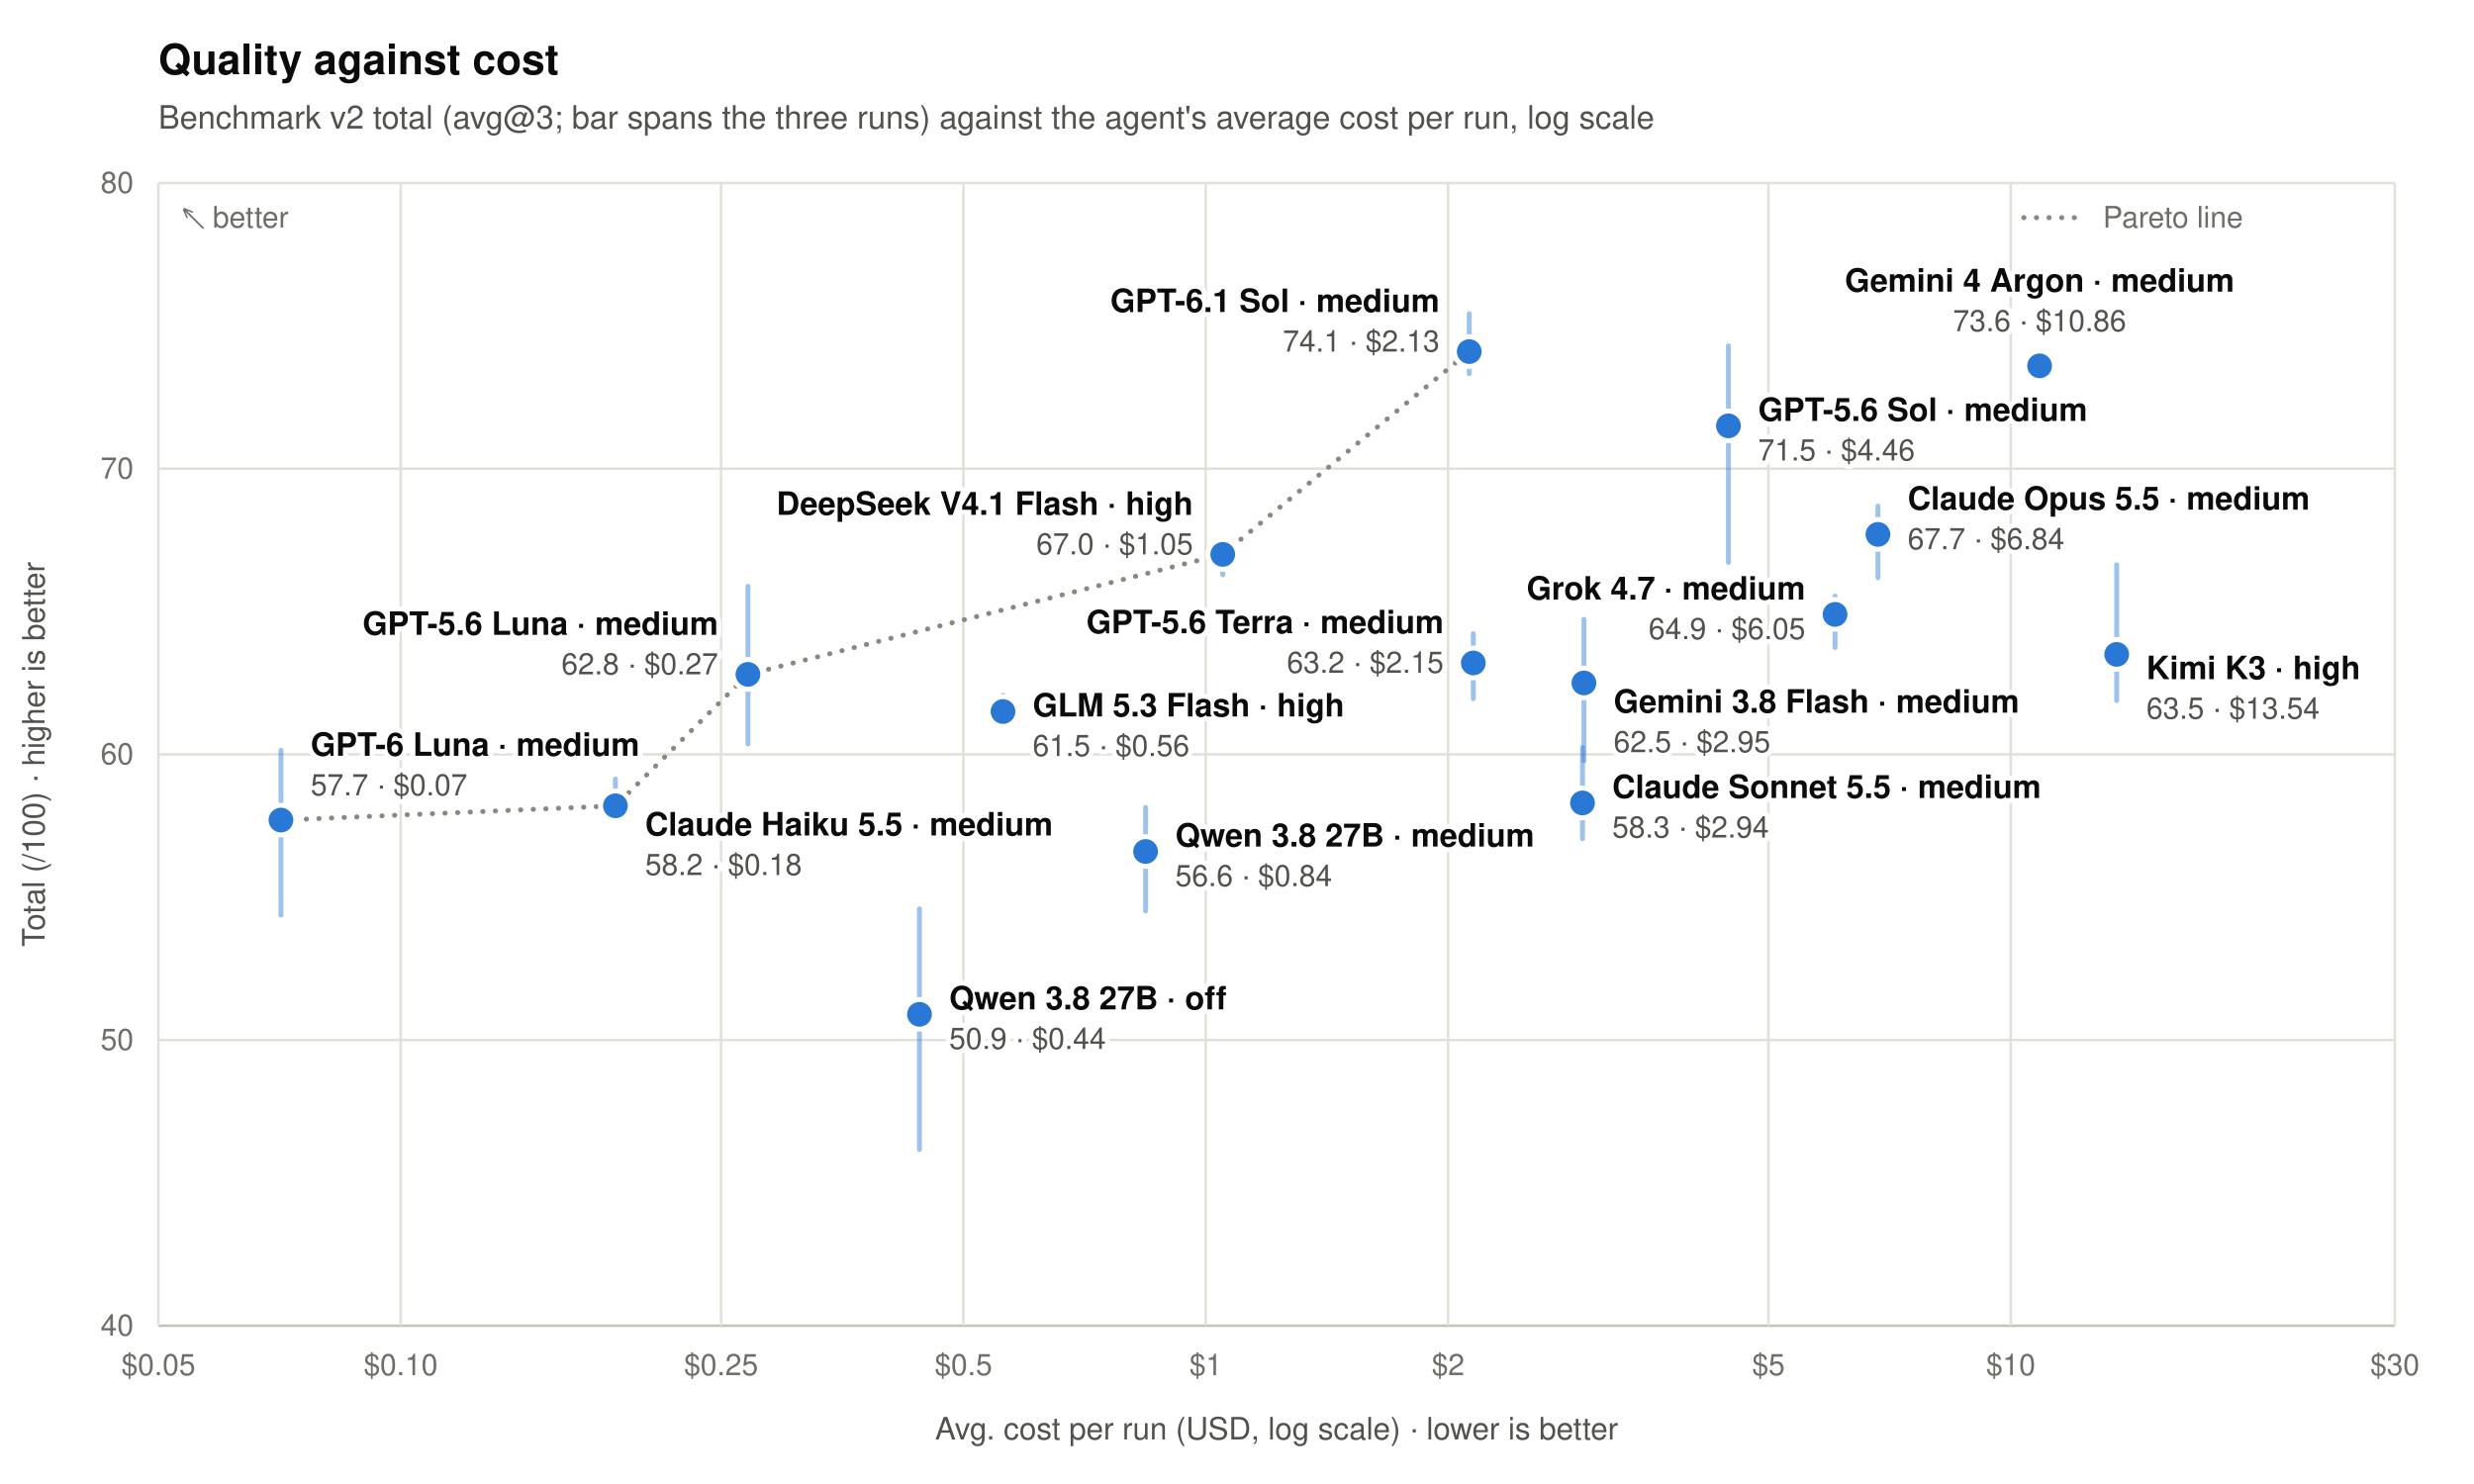
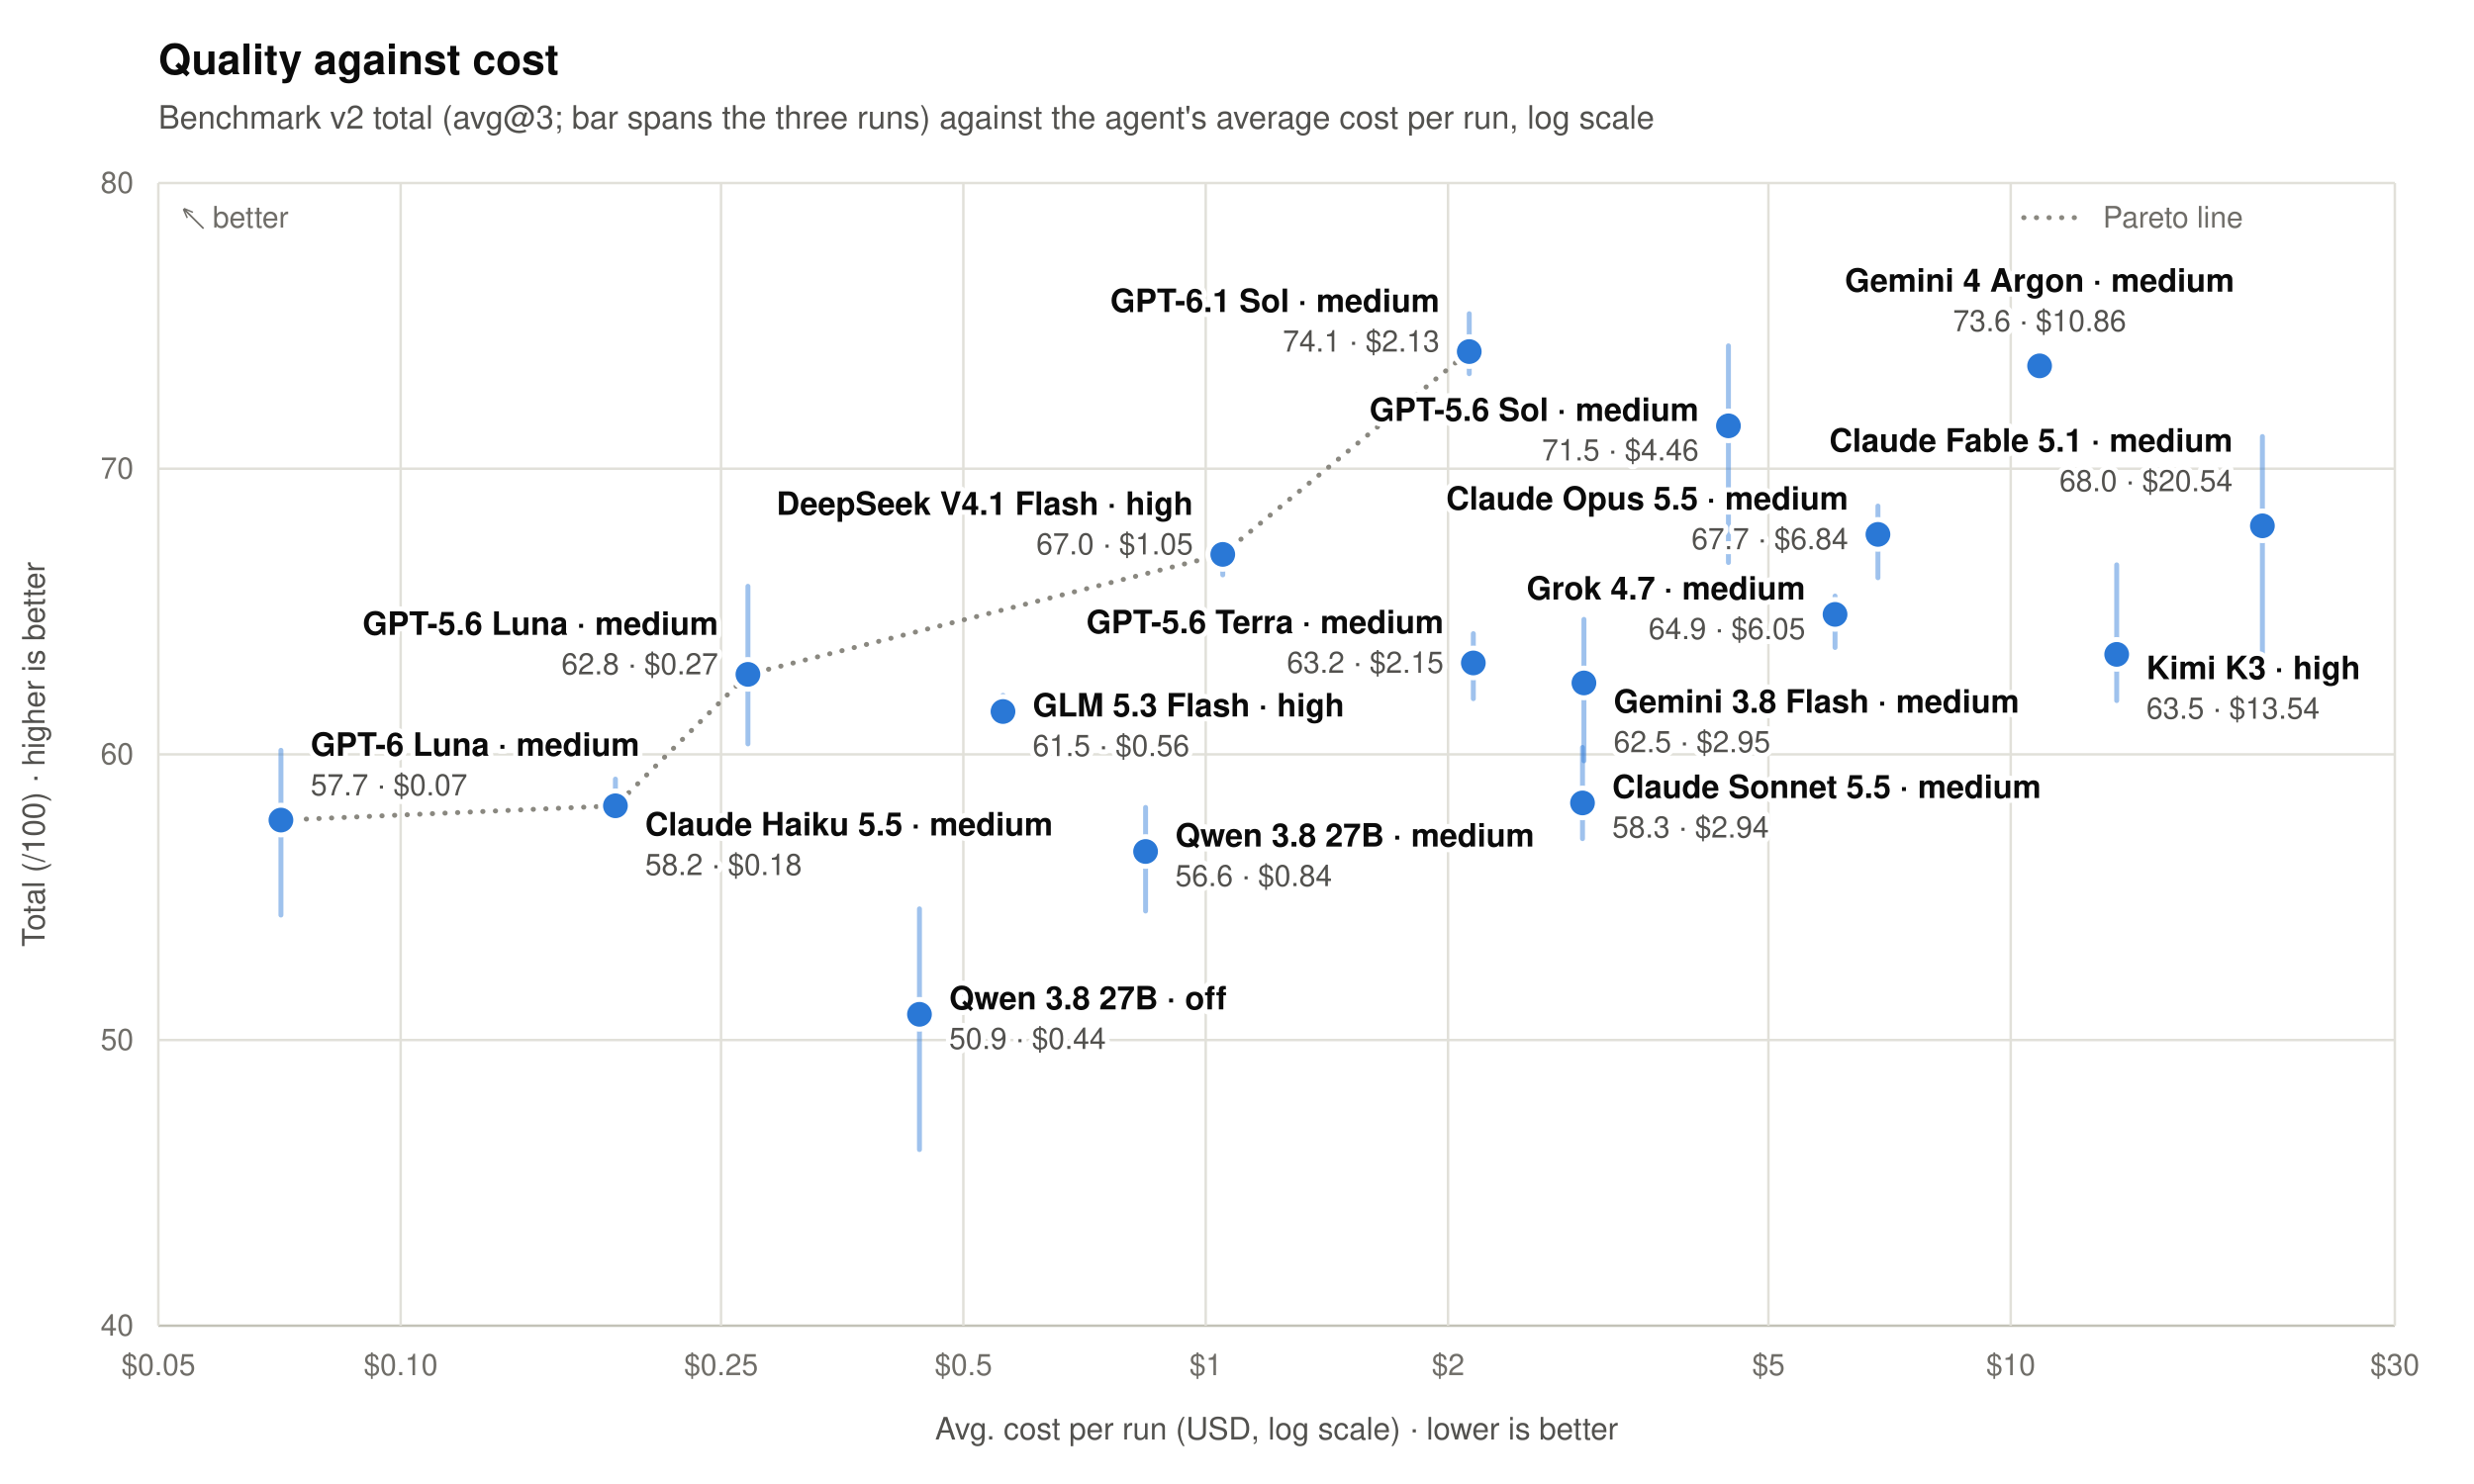
<svg xmlns="http://www.w3.org/2000/svg" width="1000" height="600" viewBox="0 0 1000 600" role="img" aria-labelledby="t d">
  <rect width="1000" height="600" fill="#ffffff" />
  <g font-family="system-ui, -apple-system, 'Segoe UI', Helvetica, Arial, sans-serif">
    <text x="64" y="30" font-size="17" font-weight="600" fill="#0b0b0b">Quality against cost</text>
    <text x="64" y="52" font-size="13" fill="#52514e">Benchmark v2 total (avg@3; bar spans the three runs) against the agent's average cost per run, log scale</text>
    <line x1="64" x2="968" y1="536" y2="536" stroke="#c3c2b7" stroke-width="1" />
    <text x="54" y="540" font-size="12" text-anchor="end" fill="#6f6d68" style="font-variant-numeric: tabular-nums">40</text>
    <line x1="64" x2="968" y1="420.5" y2="420.5" stroke="#e1e0d9" stroke-width="1" />
    <text x="54" y="424.5" font-size="12" text-anchor="end" fill="#6f6d68" style="font-variant-numeric: tabular-nums">50</text>
    <line x1="64" x2="968" y1="305" y2="305" stroke="#e1e0d9" stroke-width="1" />
    <text x="54" y="309" font-size="12" text-anchor="end" fill="#6f6d68" style="font-variant-numeric: tabular-nums">60</text>
    <line x1="64" x2="968" y1="189.5" y2="189.5" stroke="#e1e0d9" stroke-width="1" />
    <text x="54" y="193.5" font-size="12" text-anchor="end" fill="#6f6d68" style="font-variant-numeric: tabular-nums">70</text>
    <line x1="64" x2="968" y1="74" y2="74" stroke="#e1e0d9" stroke-width="1" />
    <text x="54" y="78" font-size="12" text-anchor="end" fill="#6f6d68" style="font-variant-numeric: tabular-nums">80</text>
    <line x1="64" x2="64" y1="74" y2="536" stroke="#e1e0d9" stroke-width="1" />
    <text x="64" y="556" font-size="12" text-anchor="middle" fill="#6f6d68" style="font-variant-numeric: tabular-nums">$0.05</text>
    <line x1="161.954" x2="161.954" y1="74" y2="536" stroke="#e1e0d9" stroke-width="1" />
    <text x="161.954" y="556" font-size="12" text-anchor="middle" fill="#6f6d68" style="font-variant-numeric: tabular-nums">$0.10</text>
    <line x1="291.442" x2="291.442" y1="74" y2="536" stroke="#e1e0d9" stroke-width="1" />
    <text x="291.442" y="556" font-size="12" text-anchor="middle" fill="#6f6d68" style="font-variant-numeric: tabular-nums">$0.25</text>
    <line x1="389.396" x2="389.396" y1="74" y2="536" stroke="#e1e0d9" stroke-width="1" />
    <text x="389.396" y="556" font-size="12" text-anchor="middle" fill="#6f6d68" style="font-variant-numeric: tabular-nums">$0.5</text>
    <line x1="487.35" x2="487.35" y1="74" y2="536" stroke="#e1e0d9" stroke-width="1" />
    <text x="487.35" y="556" font-size="12" text-anchor="middle" fill="#6f6d68" style="font-variant-numeric: tabular-nums">$1</text>
    <line x1="585.304" x2="585.304" y1="74" y2="536" stroke="#e1e0d9" stroke-width="1" />
    <text x="585.304" y="556" font-size="12" text-anchor="middle" fill="#6f6d68" style="font-variant-numeric: tabular-nums">$2</text>
    <line x1="714.793" x2="714.793" y1="74" y2="536" stroke="#e1e0d9" stroke-width="1" />
    <text x="714.793" y="556" font-size="12" text-anchor="middle" fill="#6f6d68" style="font-variant-numeric: tabular-nums">$5</text>
    <line x1="812.747" x2="812.747" y1="74" y2="536" stroke="#e1e0d9" stroke-width="1" />
    <text x="812.747" y="556" font-size="12" text-anchor="middle" fill="#6f6d68" style="font-variant-numeric: tabular-nums">$10</text>
    <line x1="968" x2="968" y1="74" y2="536" stroke="#e1e0d9" stroke-width="1" />
    <text x="968" y="556" font-size="12" text-anchor="middle" fill="#6f6d68" style="font-variant-numeric: tabular-nums">$30</text>
    <text x="516" y="582" font-size="12.5" text-anchor="middle" fill="#52514e">Avg. cost per run (USD, log scale) · lower is better</text>
    <text transform="translate(18 305) rotate(-90)" font-size="12.5" text-anchor="middle" fill="#52514e">Total (/100) · higher is better</text>
    <text x="74" y="92" font-size="12" fill="#6f6d68">↖ better</text>
    <polyline points="113.6,331.6 248.8,325.8 302.3,272.7 494.2,224.1 593.9,142.1" fill="none" stroke="#8a8880" stroke-width="2" stroke-dasharray="0.1 5" stroke-linecap="round" />
    <line x1="818" x2="842" y1="88" y2="88" stroke="#8a8880" stroke-width="2" stroke-dasharray="0.1 5" stroke-linecap="round" />
    <text x="850" y="92" font-size="12" fill="#6f6d68">Pareto line</text>
    <line x1="593.872" x2="593.872" y1="151.096" y2="126.841" stroke="#2a78d6" stroke-width="2" stroke-linecap="round" opacity="0.45" />
    <line x1="698.641" x2="698.641" y1="227.422" y2="139.835" stroke="#2a78d6" stroke-width="2" stroke-linecap="round" opacity="0.45" />
    <line x1="494.245" x2="494.245" y1="232.428" y2="219.049" stroke="#2a78d6" stroke-width="2" stroke-linecap="round" opacity="0.45" />
    <line x1="595.525" x2="595.525" y1="282.477" y2="256.201" stroke="#2a78d6" stroke-width="2" stroke-linecap="round" opacity="0.45" />
    <line x1="302.318" x2="302.318" y1="300.765" y2="237.048" stroke="#2a78d6" stroke-width="2" stroke-linecap="round" opacity="0.45" />
    <line x1="113.554" x2="113.554" y1="369.969" y2="303.364" stroke="#2a78d6" stroke-width="2" stroke-linecap="round" opacity="0.45" />
    <line x1="463.047" x2="463.047" y1="368.333" y2="326.464" stroke="#2a78d6" stroke-width="2" stroke-linecap="round" opacity="0.45" />
    <line x1="371.652" x2="371.652" y1="464.775" y2="367.466" stroke="#2a78d6" stroke-width="2" stroke-linecap="round" opacity="0.45" />
    <line x1="759.074" x2="759.074" y1="233.582" y2="204.611" stroke="#2a78d6" stroke-width="2" stroke-linecap="round" opacity="0.45" />
    <line x1="741.731" x2="741.731" y1="261.784" y2="240.994" stroke="#2a78d6" stroke-width="2" stroke-linecap="round" opacity="0.45" />
    <line x1="855.575" x2="855.575" y1="283.247" y2="228.385" stroke="#2a78d6" stroke-width="2" stroke-linecap="round" opacity="0.45" />
    <line x1="640.229" x2="640.229" y1="307.599" y2="250.426" stroke="#2a78d6" stroke-width="2" stroke-linecap="round" opacity="0.45" />
    <line x1="405.412" x2="405.412" y1="292.872" y2="281.13" stroke="#2a78d6" stroke-width="2" stroke-linecap="round" opacity="0.45" />
    <line x1="248.753" x2="248.753" y1="330.506" y2="315.01" stroke="#2a78d6" stroke-width="2" stroke-linecap="round" opacity="0.45" />
    <line x1="639.653" x2="639.653" y1="339.072" y2="302.209" stroke="#2a78d6" stroke-width="2" stroke-linecap="round" opacity="0.45" />
    <line x1="824.412" x2="824.412" y1="151.096" y2="145.418" stroke="#2a78d6" stroke-width="2" stroke-linecap="round" opacity="0.45" />
+     <line x1="914.468" x2="914.468" y1="269.484" y2="176.506" stroke="#2a78d6" stroke-width="2" stroke-linecap="round" opacity="0.45" />
    <circle cx="593.872" cy="142.145" r="6" fill="#2a78d6" stroke="#ffffff" stroke-width="2" />
    <circle cx="698.641" cy="172.175" r="6" fill="#2a78d6" stroke="#ffffff" stroke-width="2" />
    <circle cx="494.245" cy="224.15" r="6" fill="#2a78d6" stroke="#ffffff" stroke-width="2" />
    <circle cx="595.525" cy="268.04" r="6" fill="#2a78d6" stroke="#ffffff" stroke-width="2" />
    <circle cx="302.318" cy="272.66" r="6" fill="#2a78d6" stroke="#ffffff" stroke-width="2" />
    <circle cx="113.554" cy="331.565" r="6" fill="#2a78d6" stroke="#ffffff" stroke-width="2" />
    <circle cx="463.047" cy="344.27" r="6" fill="#2a78d6" stroke="#ffffff" stroke-width="2" />
    <circle cx="371.652" cy="410.105" r="6" fill="#2a78d6" stroke="#ffffff" stroke-width="2" />
    <circle cx="759.074" cy="216.065" r="6" fill="#2a78d6" stroke="#ffffff" stroke-width="2" />
    <circle cx="741.731" cy="248.405" r="6" fill="#2a78d6" stroke="#ffffff" stroke-width="2" />
    <circle cx="855.575" cy="264.575" r="6" fill="#2a78d6" stroke="#ffffff" stroke-width="2" />
    <circle cx="640.229" cy="276.125" r="6" fill="#2a78d6" stroke="#ffffff" stroke-width="2" />
    <circle cx="405.412" cy="287.675" r="6" fill="#2a78d6" stroke="#ffffff" stroke-width="2" />
    <circle cx="248.753" cy="325.79" r="6" fill="#2a78d6" stroke="#ffffff" stroke-width="2" />
    <circle cx="639.653" cy="324.635" r="6" fill="#2a78d6" stroke="#ffffff" stroke-width="2" />
    <circle cx="824.412" cy="147.92" r="6" fill="#2a78d6" stroke="#ffffff" stroke-width="2" />
+     <circle cx="914.468" cy="212.6" r="6" fill="#2a78d6" stroke="#ffffff" stroke-width="2" />
    <text x="581.872" y="126.145" font-size="13" font-weight="600" text-anchor="end" fill="#0b0b0b" stroke="#ffffff" stroke-width="4" stroke-linejoin="round" paint-order="stroke">GPT-6.1 Sol · medium</text>
    <text x="581.872" y="142.145" font-size="12" text-anchor="end" fill="#52514e" stroke="#ffffff" stroke-width="4" stroke-linejoin="round" paint-order="stroke" style="font-variant-numeric: tabular-nums">74.1 · $2.13</text>
-     <text x="710.641" y="170.175" font-size="13" font-weight="600" text-anchor="start" fill="#0b0b0b" stroke="#ffffff" stroke-width="4" stroke-linejoin="round" paint-order="stroke">GPT-5.6 Sol · medium</text>
-     <text x="710.641" y="186.175" font-size="12" text-anchor="start" fill="#52514e" stroke="#ffffff" stroke-width="4" stroke-linejoin="round" paint-order="stroke" style="font-variant-numeric: tabular-nums">71.5 · $4.46</text>
+     <text x="686.641" y="170.175" font-size="13" font-weight="600" text-anchor="end" fill="#0b0b0b" stroke="#ffffff" stroke-width="4" stroke-linejoin="round" paint-order="stroke">GPT-5.6 Sol · medium</text>
+     <text x="686.641" y="186.175" font-size="12" text-anchor="end" fill="#52514e" stroke="#ffffff" stroke-width="4" stroke-linejoin="round" paint-order="stroke" style="font-variant-numeric: tabular-nums">71.5 · $4.46</text>
    <text x="482.245" y="208.15" font-size="13" font-weight="600" text-anchor="end" fill="#0b0b0b" stroke="#ffffff" stroke-width="4" stroke-linejoin="round" paint-order="stroke">DeepSeek V4.1 Flash · high</text>
    <text x="482.245" y="224.15" font-size="12" text-anchor="end" fill="#52514e" stroke="#ffffff" stroke-width="4" stroke-linejoin="round" paint-order="stroke" style="font-variant-numeric: tabular-nums">67.0 · $1.05</text>
    <text x="583.525" y="256.04" font-size="13" font-weight="600" text-anchor="end" fill="#0b0b0b" stroke="#ffffff" stroke-width="4" stroke-linejoin="round" paint-order="stroke">GPT-5.6 Terra · medium</text>
    <text x="583.525" y="272.04" font-size="12" text-anchor="end" fill="#52514e" stroke="#ffffff" stroke-width="4" stroke-linejoin="round" paint-order="stroke" style="font-variant-numeric: tabular-nums">63.2 · $2.15</text>
    <text x="290.318" y="256.66" font-size="13" font-weight="600" text-anchor="end" fill="#0b0b0b" stroke="#ffffff" stroke-width="4" stroke-linejoin="round" paint-order="stroke">GPT-5.6 Luna · medium</text>
    <text x="290.318" y="272.66" font-size="12" text-anchor="end" fill="#52514e" stroke="#ffffff" stroke-width="4" stroke-linejoin="round" paint-order="stroke" style="font-variant-numeric: tabular-nums">62.8 · $0.27</text>
    <text x="125.554" y="305.565" font-size="13" font-weight="600" text-anchor="start" fill="#0b0b0b" stroke="#ffffff" stroke-width="4" stroke-linejoin="round" paint-order="stroke">GPT-6 Luna · medium</text>
    <text x="125.554" y="321.565" font-size="12" text-anchor="start" fill="#52514e" stroke="#ffffff" stroke-width="4" stroke-linejoin="round" paint-order="stroke" style="font-variant-numeric: tabular-nums">57.7 · $0.07</text>
    <text x="475.047" y="342.27" font-size="13" font-weight="600" text-anchor="start" fill="#0b0b0b" stroke="#ffffff" stroke-width="4" stroke-linejoin="round" paint-order="stroke">Qwen 3.8 27B · medium</text>
    <text x="475.047" y="358.27" font-size="12" text-anchor="start" fill="#52514e" stroke="#ffffff" stroke-width="4" stroke-linejoin="round" paint-order="stroke" style="font-variant-numeric: tabular-nums">56.6 · $0.84</text>
    <text x="383.652" y="408.105" font-size="13" font-weight="600" text-anchor="start" fill="#0b0b0b" stroke="#ffffff" stroke-width="4" stroke-linejoin="round" paint-order="stroke">Qwen 3.8 27B · off</text>
    <text x="383.652" y="424.105" font-size="12" text-anchor="start" fill="#52514e" stroke="#ffffff" stroke-width="4" stroke-linejoin="round" paint-order="stroke" style="font-variant-numeric: tabular-nums">50.9 · $0.44</text>
-     <text x="771.074" y="206.065" font-size="13" font-weight="600" text-anchor="start" fill="#0b0b0b" stroke="#ffffff" stroke-width="4" stroke-linejoin="round" paint-order="stroke">Claude Opus 5.5 · medium</text>
-     <text x="771.074" y="222.065" font-size="12" text-anchor="start" fill="#52514e" stroke="#ffffff" stroke-width="4" stroke-linejoin="round" paint-order="stroke" style="font-variant-numeric: tabular-nums">67.7 · $6.84</text>
+     <text x="747.074" y="206.065" font-size="13" font-weight="600" text-anchor="end" fill="#0b0b0b" stroke="#ffffff" stroke-width="4" stroke-linejoin="round" paint-order="stroke">Claude Opus 5.5 · medium</text>
+     <text x="747.074" y="222.065" font-size="12" text-anchor="end" fill="#52514e" stroke="#ffffff" stroke-width="4" stroke-linejoin="round" paint-order="stroke" style="font-variant-numeric: tabular-nums">67.7 · $6.84</text>
    <text x="729.731" y="242.405" font-size="13" font-weight="600" text-anchor="end" fill="#0b0b0b" stroke="#ffffff" stroke-width="4" stroke-linejoin="round" paint-order="stroke">Grok 4.7 · medium</text>
    <text x="729.731" y="258.405" font-size="12" text-anchor="end" fill="#52514e" stroke="#ffffff" stroke-width="4" stroke-linejoin="round" paint-order="stroke" style="font-variant-numeric: tabular-nums">64.9 · $6.05</text>
    <text x="867.575" y="274.575" font-size="13" font-weight="600" text-anchor="start" fill="#0b0b0b" stroke="#ffffff" stroke-width="4" stroke-linejoin="round" paint-order="stroke">Kimi K3 · high</text>
    <text x="867.575" y="290.575" font-size="12" text-anchor="start" fill="#52514e" stroke="#ffffff" stroke-width="4" stroke-linejoin="round" paint-order="stroke" style="font-variant-numeric: tabular-nums">63.5 · $13.54</text>
    <text x="652.229" y="288.125" font-size="13" font-weight="600" text-anchor="start" fill="#0b0b0b" stroke="#ffffff" stroke-width="4" stroke-linejoin="round" paint-order="stroke">Gemini 3.8 Flash · medium</text>
    <text x="652.229" y="304.125" font-size="12" text-anchor="start" fill="#52514e" stroke="#ffffff" stroke-width="4" stroke-linejoin="round" paint-order="stroke" style="font-variant-numeric: tabular-nums">62.5 · $2.95</text>
    <text x="417.412" y="289.675" font-size="13" font-weight="600" text-anchor="start" fill="#0b0b0b" stroke="#ffffff" stroke-width="4" stroke-linejoin="round" paint-order="stroke">GLM 5.3 Flash · high</text>
    <text x="417.412" y="305.675" font-size="12" text-anchor="start" fill="#52514e" stroke="#ffffff" stroke-width="4" stroke-linejoin="round" paint-order="stroke" style="font-variant-numeric: tabular-nums">61.5 · $0.56</text>
    <text x="260.753" y="337.79" font-size="13" font-weight="600" text-anchor="start" fill="#0b0b0b" stroke="#ffffff" stroke-width="4" stroke-linejoin="round" paint-order="stroke">Claude Haiku 5.5 · medium</text>
    <text x="260.753" y="353.79" font-size="12" text-anchor="start" fill="#52514e" stroke="#ffffff" stroke-width="4" stroke-linejoin="round" paint-order="stroke" style="font-variant-numeric: tabular-nums">58.2 · $0.18</text>
    <text x="651.653" y="322.635" font-size="13" font-weight="600" text-anchor="start" fill="#0b0b0b" stroke="#ffffff" stroke-width="4" stroke-linejoin="round" paint-order="stroke">Claude Sonnet 5.5 · medium</text>
    <text x="651.653" y="338.635" font-size="12" text-anchor="start" fill="#52514e" stroke="#ffffff" stroke-width="4" stroke-linejoin="round" paint-order="stroke" style="font-variant-numeric: tabular-nums">58.3 · $2.94</text>
    <text x="824.412" y="117.92" font-size="13" font-weight="600" text-anchor="middle" fill="#0b0b0b" stroke="#ffffff" stroke-width="4" stroke-linejoin="round" paint-order="stroke">Gemini 4 Argon · medium</text>
    <text x="824.412" y="133.92" font-size="12" text-anchor="middle" fill="#52514e" stroke="#ffffff" stroke-width="4" stroke-linejoin="round" paint-order="stroke" style="font-variant-numeric: tabular-nums">73.6 · $10.86</text>
+     <text x="902.468" y="182.6" font-size="13" font-weight="600" text-anchor="end" fill="#0b0b0b" stroke="#ffffff" stroke-width="4" stroke-linejoin="round" paint-order="stroke">Claude Fable 5.1 · medium</text>
+     <text x="902.468" y="198.6" font-size="12" text-anchor="end" fill="#52514e" stroke="#ffffff" stroke-width="4" stroke-linejoin="round" paint-order="stroke" style="font-variant-numeric: tabular-nums">68.0 · $20.54</text>
  </g>
</svg>
